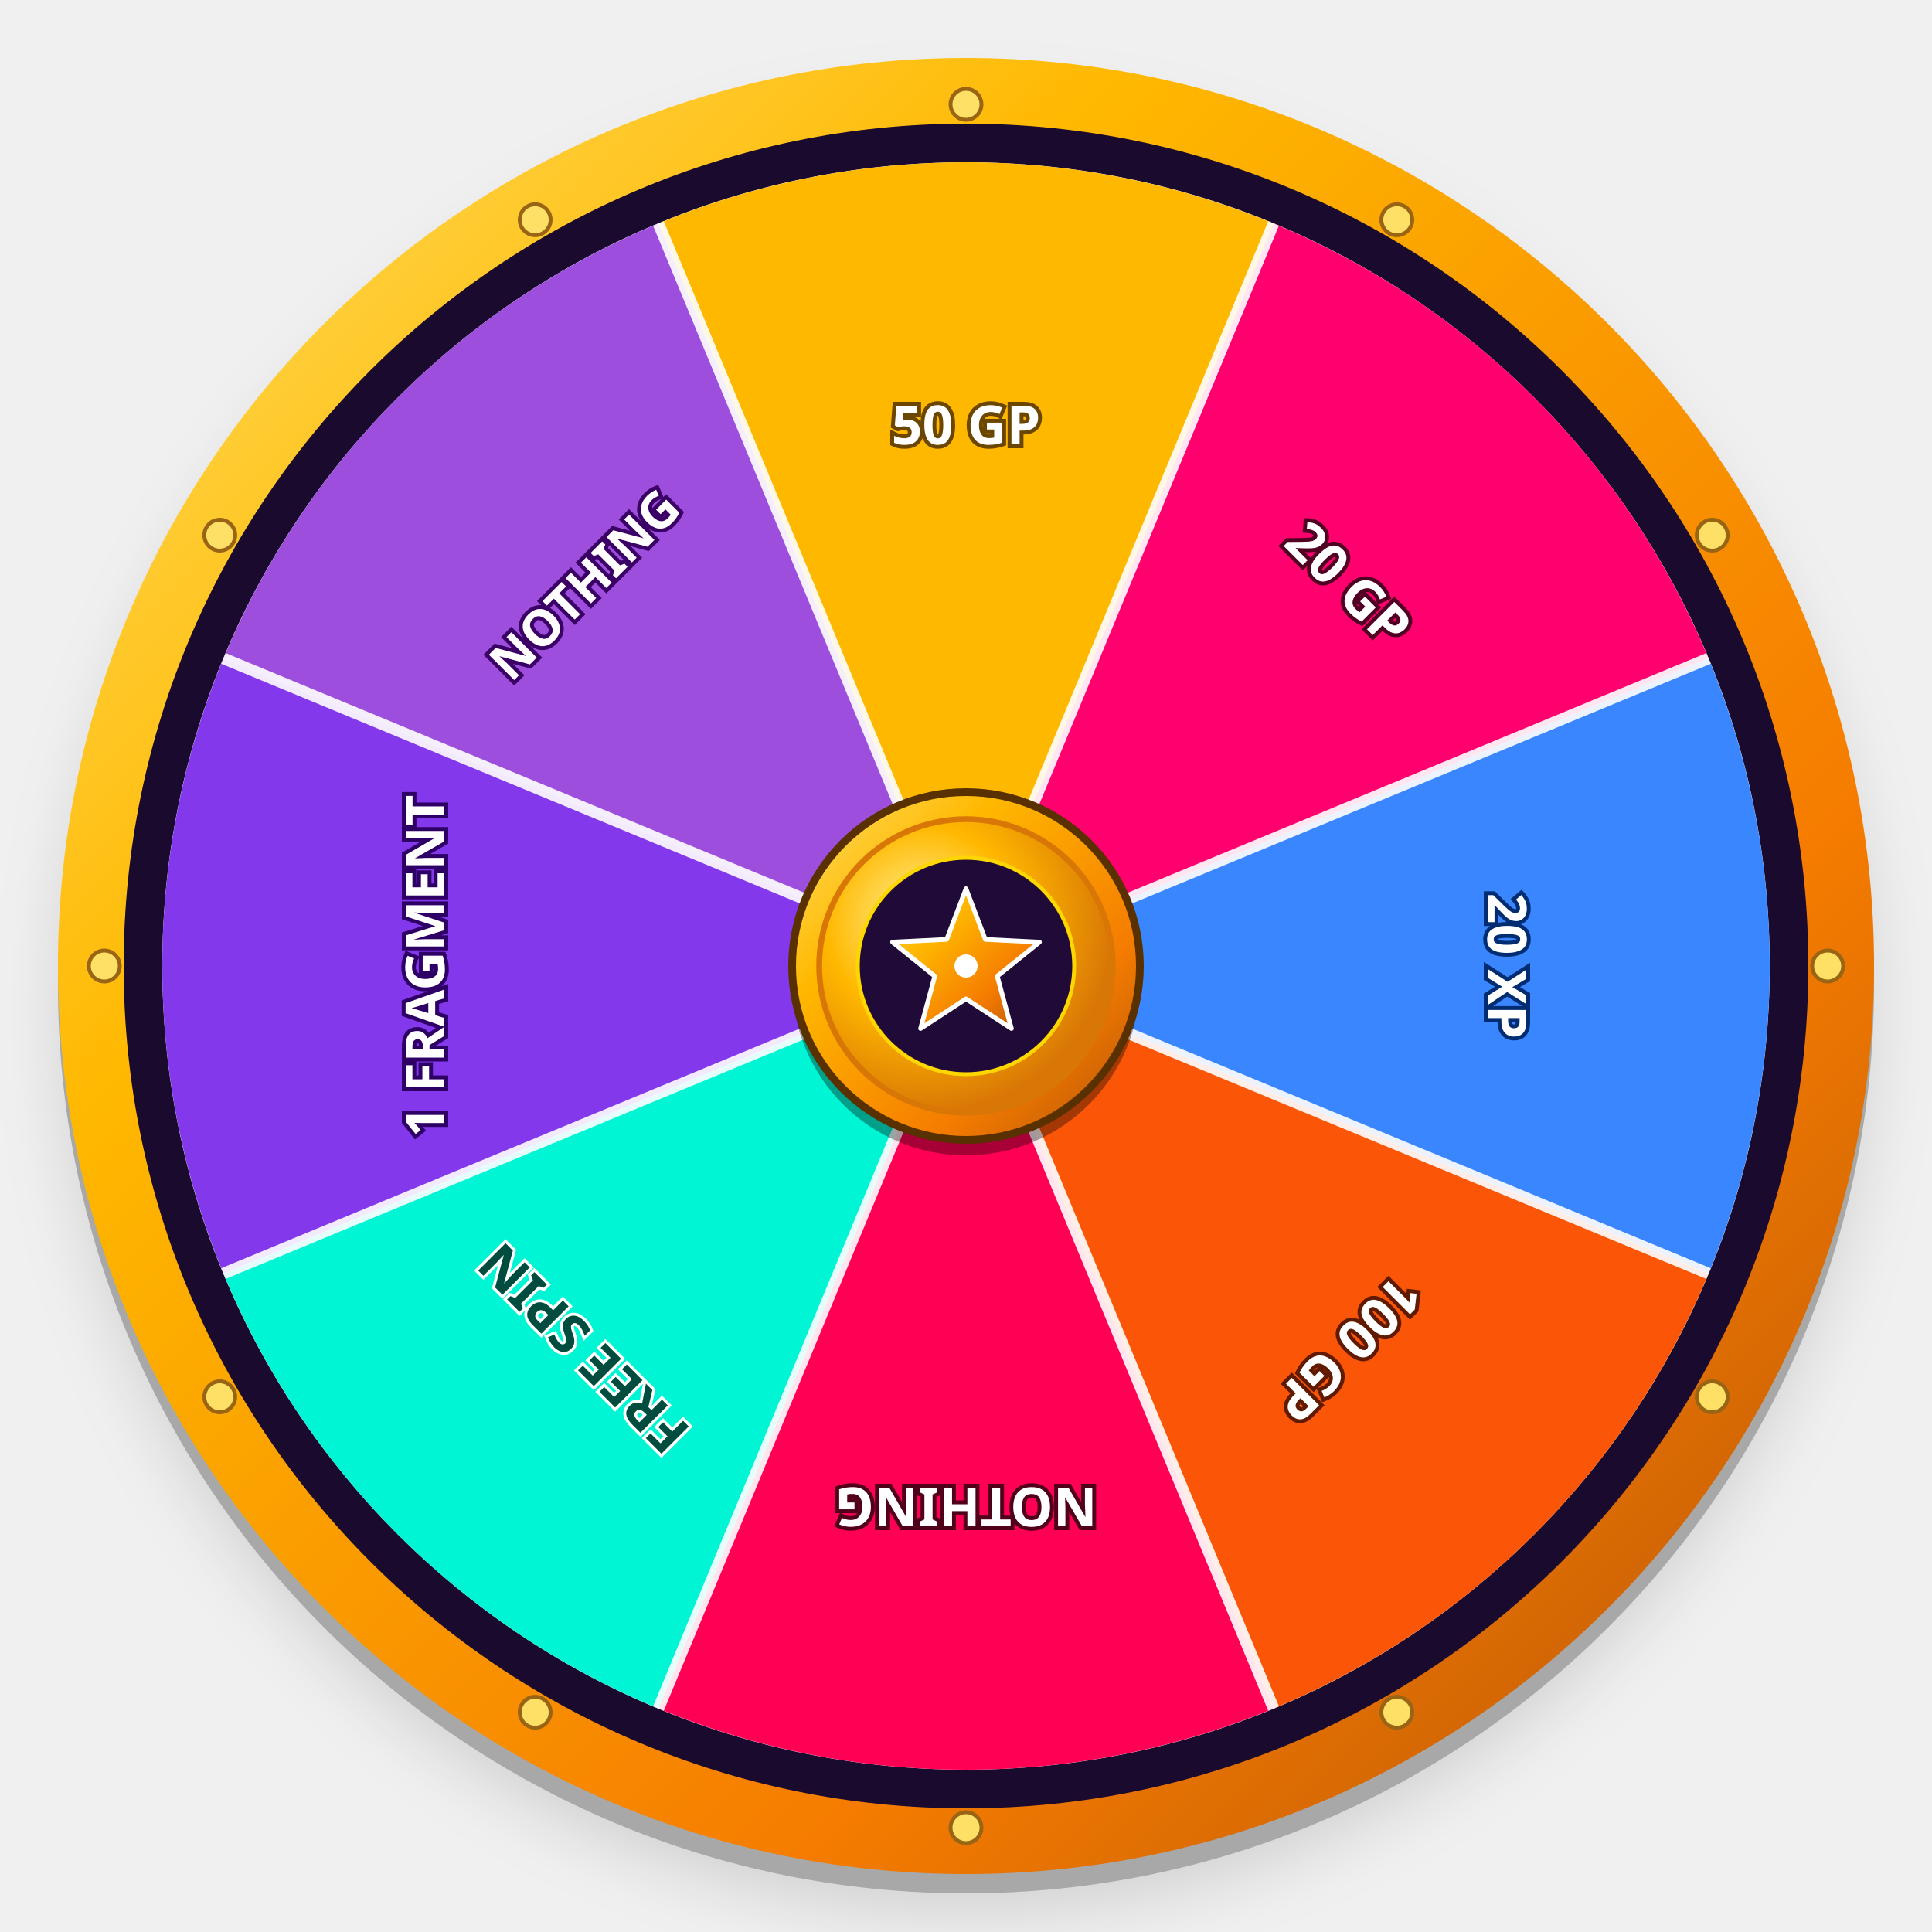
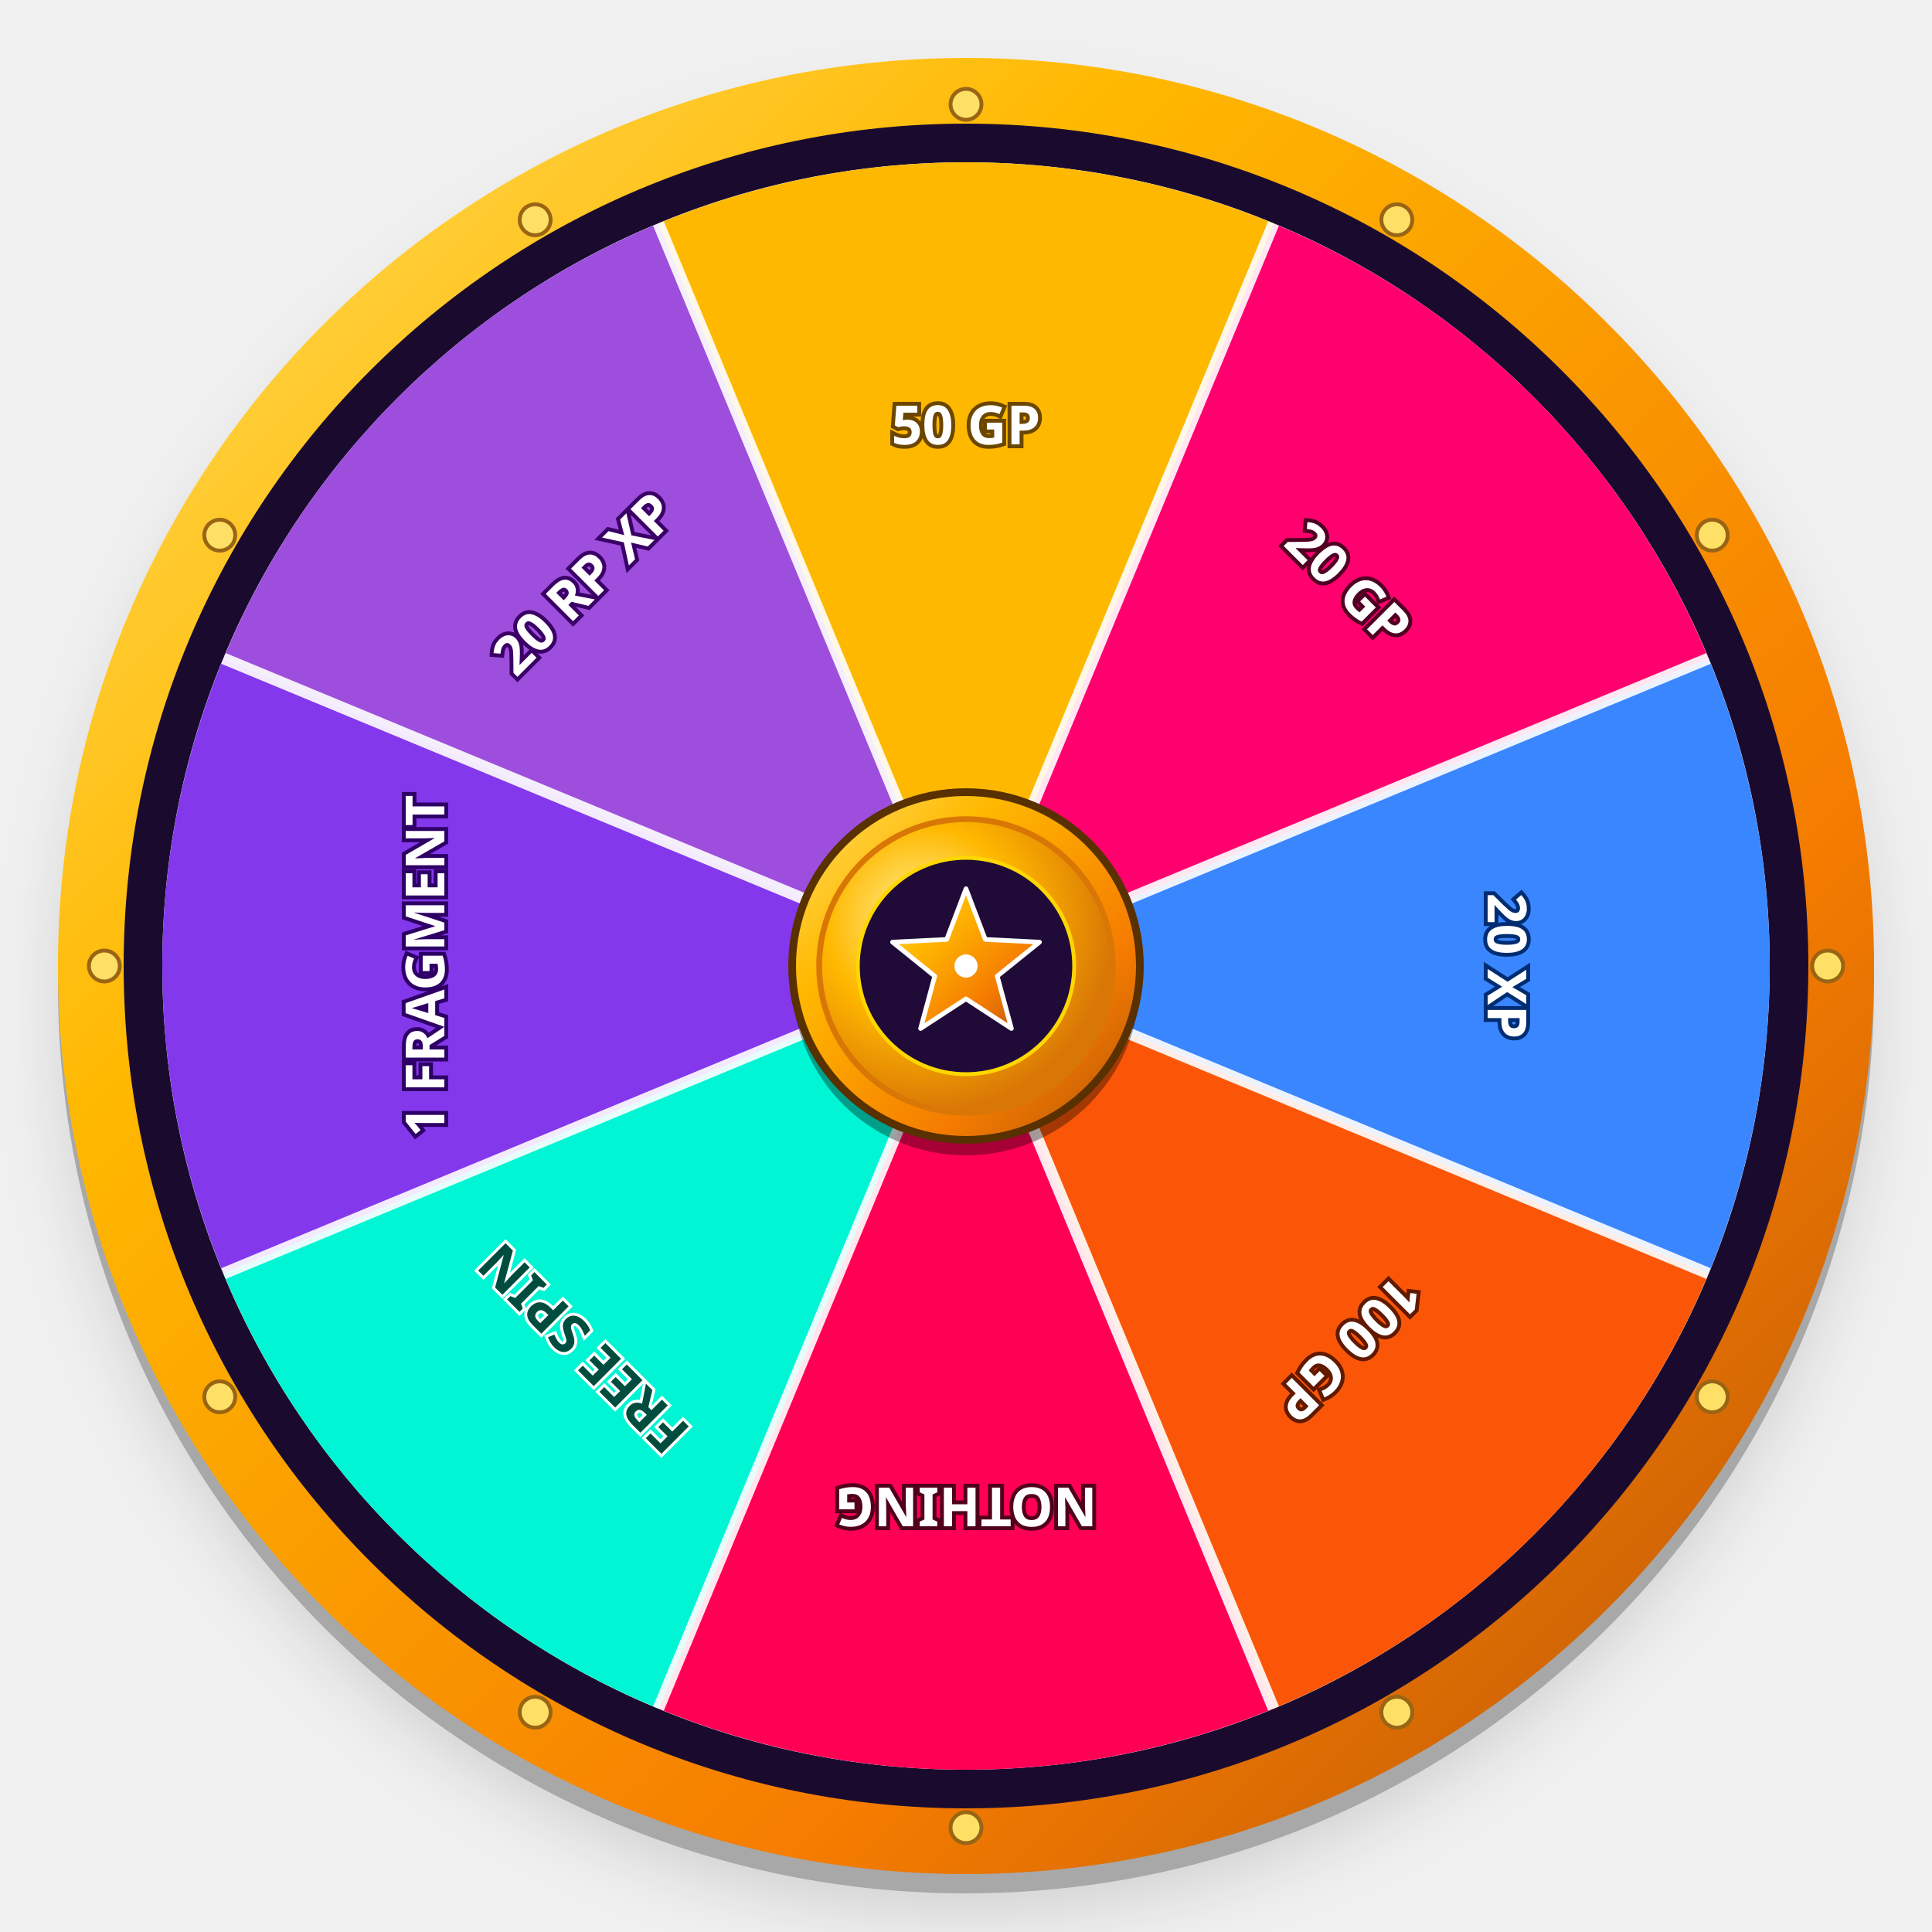
<svg xmlns="http://www.w3.org/2000/svg" viewBox="0 0 500 500" width="100%" height="100%">
  <defs>
    <linearGradient id="gold-ring" x1="0%" y1="0%" x2="100%" y2="100%">
      <stop offset="0%" stop-color="#FFE066" />
      <stop offset="30%" stop-color="#FFB800" />
      <stop offset="70%" stop-color="#F57C00" />
      <stop offset="100%" stop-color="#B45309" />
    </linearGradient>
    <radialGradient id="gold-center" cx="35%" cy="35%" r="65%">
      <stop offset="0%" stop-color="#FFF5A0" />
      <stop offset="50%" stop-color="#FFB800" />
      <stop offset="100%" stop-color="#D97706" />
    </radialGradient>
    <clipPath id="wheel-clip">
      <circle cx="250" cy="250" r="208" />
    </clipPath>
    <filter id="shadow" x="-10%" y="-10%" width="120%" height="120%">
      <feDropShadow dx="0" dy="6" stdDeviation="8" flood-color="#000000" flood-opacity="0.4" />
    </filter>
  </defs>
  <circle cx="250" cy="255" r="235" fill="#000000" opacity="0.3" filter="url(#shadow)" />
  <circle cx="250" cy="250" r="235" fill="url(#gold-ring)" />
  <circle cx="250" cy="250" r="218" fill="#1A0B2E" />
  <g clip-path="url(#wheel-clip)">
    <circle cx="250" cy="250" r="208" fill="#F4F4F4" />
    <path d="M 250 250 L 170.402 57.833 A 208 208 0 0 1 329.598 57.833 Z" fill="#FFB800" transform="rotate(0 250 250)" />
    <path d="M 250 250 L 170.402 57.833 A 208 208 0 0 1 329.598 57.833 Z" fill="#FF006E" transform="rotate(45 250 250)" />
    <path d="M 250 250 L 170.402 57.833 A 208 208 0 0 1 329.598 57.833 Z" fill="#3A86FF" transform="rotate(90 250 250)" />
    <path d="M 250 250 L 170.402 57.833 A 208 208 0 0 1 329.598 57.833 Z" fill="#FB5607" transform="rotate(135 250 250)" />
    <path d="M 250 250 L 170.402 57.833 A 208 208 0 0 1 329.598 57.833 Z" fill="#FF0055" transform="rotate(180 250 250)" />
    <path d="M 250 250 L 170.402 57.833 A 208 208 0 0 1 329.598 57.833 Z" fill="#00F5D4" transform="rotate(225 250 250)" />
    <path d="M 250 250 L 170.402 57.833 A 208 208 0 0 1 329.598 57.833 Z" fill="#8338EC" transform="rotate(270 250 250)" />
    <path d="M 250 250 L 170.402 57.833 A 208 208 0 0 1 329.598 57.833 Z" fill="#9D4EDD" transform="rotate(315 250 250)" />
    <g stroke="#FFFFFF" stroke-width="3" opacity="0.9">
      <line x1="250" y1="250" x2="170.402" y2="57.833" transform="rotate(0 250 250)" />
      <line x1="250" y1="250" x2="170.402" y2="57.833" transform="rotate(45 250 250)" />
      <line x1="250" y1="250" x2="170.402" y2="57.833" transform="rotate(90 250 250)" />
      <line x1="250" y1="250" x2="170.402" y2="57.833" transform="rotate(135 250 250)" />
      <line x1="250" y1="250" x2="170.402" y2="57.833" transform="rotate(180 250 250)" />
      <line x1="250" y1="250" x2="170.402" y2="57.833" transform="rotate(225 250 250)" />
      <line x1="250" y1="250" x2="170.402" y2="57.833" transform="rotate(270 250 250)" />
      <line x1="250" y1="250" x2="170.402" y2="57.833" transform="rotate(315 250 250)" />
    </g>
    <g transform="rotate(0 250 250) translate(250, 115)">
      <text x="0" y="0" text-anchor="middle" font-family="'Gilroy-ExtraBold', sans-serif" font-weight="800" font-size="14" fill="#FFFFFF" stroke="#6B4600" stroke-width="2" paint-order="stroke fill">50 GP</text>
    </g>
    <g transform="rotate(45 250 250) translate(250, 115)">
      <text x="0" y="0" text-anchor="middle" font-family="'Gilroy-ExtraBold', sans-serif" font-weight="800" font-size="14" fill="#FFFFFF" stroke="#500022" stroke-width="2" paint-order="stroke fill">20 GP</text>
    </g>
    <g transform="rotate(90 250 250) translate(250, 115)">
      <text x="0" y="0" text-anchor="middle" font-family="'Gilroy-ExtraBold', sans-serif" font-weight="800" font-size="14" fill="#FFFFFF" stroke="#002D72" stroke-width="2" paint-order="stroke fill">20 XP</text>
    </g>
    <g transform="rotate(135 250 250) translate(250, 115)">
      <text x="0" y="0" text-anchor="middle" font-family="'Gilroy-ExtraBold', sans-serif" font-weight="800" font-size="14" fill="#FFFFFF" stroke="#601A00" stroke-width="2" paint-order="stroke fill">100 GP</text>
    </g>
    <g transform="rotate(180 250 250) translate(250, 115)">
      <text x="0" y="0" text-anchor="middle" font-family="'Gilroy-ExtraBold', sans-serif" font-weight="800" font-size="14" fill="#FFFFFF" stroke="#50001A" stroke-width="2" paint-order="stroke fill">NOTHING</text>
    </g>
    <g transform="rotate(225 250 250) translate(250, 115)">
      <text x="0" y="0" text-anchor="middle" font-family="'Gilroy-ExtraBold', sans-serif" font-weight="800" font-size="14" fill="#004D40" stroke="#FFFFFF" stroke-width="1.5" paint-order="stroke fill">FREE SPIN</text>
    </g>
    <g transform="rotate(270 250 250) translate(250, 115)">
      <text x="0" y="0" text-anchor="middle" font-family="'Gilroy-ExtraBold', sans-serif" font-weight="800" font-size="14" fill="#FFFFFF" stroke="#2E0066" stroke-width="2" paint-order="stroke fill">1 FRAGMENT</text>
    </g>
    <g transform="rotate(315 250 250) translate(250, 115)">
-       <text x="0" y="0" text-anchor="middle" font-family="'Gilroy-ExtraBold', sans-serif" font-weight="800" font-size="13" fill="#FFFFFF" stroke="#3A0066" stroke-width="2" paint-order="stroke fill">NOTHING</text>
+       <text x="0" y="0" text-anchor="middle" font-family="'Gilroy-ExtraBold', sans-serif" font-weight="800" font-size="14" fill="#FFFFFF" stroke="#3A0066" stroke-width="2" paint-order="stroke fill">20 RP XP</text>
    </g>
  </g>
  <g fill="#FFE066" stroke="#996515" stroke-width="1">
    <circle cx="250" cy="27" r="4" transform="rotate(0 250 250)" />
    <circle cx="250" cy="27" r="4" transform="rotate(30 250 250)" />
    <circle cx="250" cy="27" r="4" transform="rotate(60 250 250)" />
    <circle cx="250" cy="27" r="4" transform="rotate(90 250 250)" />
    <circle cx="250" cy="27" r="4" transform="rotate(120 250 250)" />
    <circle cx="250" cy="27" r="4" transform="rotate(150 250 250)" />
    <circle cx="250" cy="27" r="4" transform="rotate(180 250 250)" />
    <circle cx="250" cy="27" r="4" transform="rotate(210 250 250)" />
    <circle cx="250" cy="27" r="4" transform="rotate(240 250 250)" />
    <circle cx="250" cy="27" r="4" transform="rotate(270 250 250)" />
    <circle cx="250" cy="27" r="4" transform="rotate(300 250 250)" />
    <circle cx="250" cy="27" r="4" transform="rotate(330 250 250)" />
  </g>
  <circle cx="250" cy="254" r="45" fill="#000000" opacity="0.35" />
  <circle cx="250" cy="250" r="45" fill="url(#gold-ring)" stroke="#593000" stroke-width="2" />
  <circle cx="250" cy="250" r="38" fill="url(#gold-center)" stroke="#D97706" stroke-width="1.5" />
  <circle cx="250" cy="250" r="28" fill="#1F0A38" stroke="#FFD700" stroke-width="1" />
  <path d="M 250 230 L 254.996 243.123 L 269.021 243.820 L 258.084 252.627 L 261.756 266.180 L 250 258.5 L 238.244 266.180 L 241.916 252.627 L 230.979 243.820 L 245.004 243.123 Z" fill="url(#gold-ring)" stroke="#FFFFFF" stroke-width="1.2" stroke-linejoin="round" />
  <circle cx="250" cy="250" r="3" fill="#FFFFFF" />
</svg>
